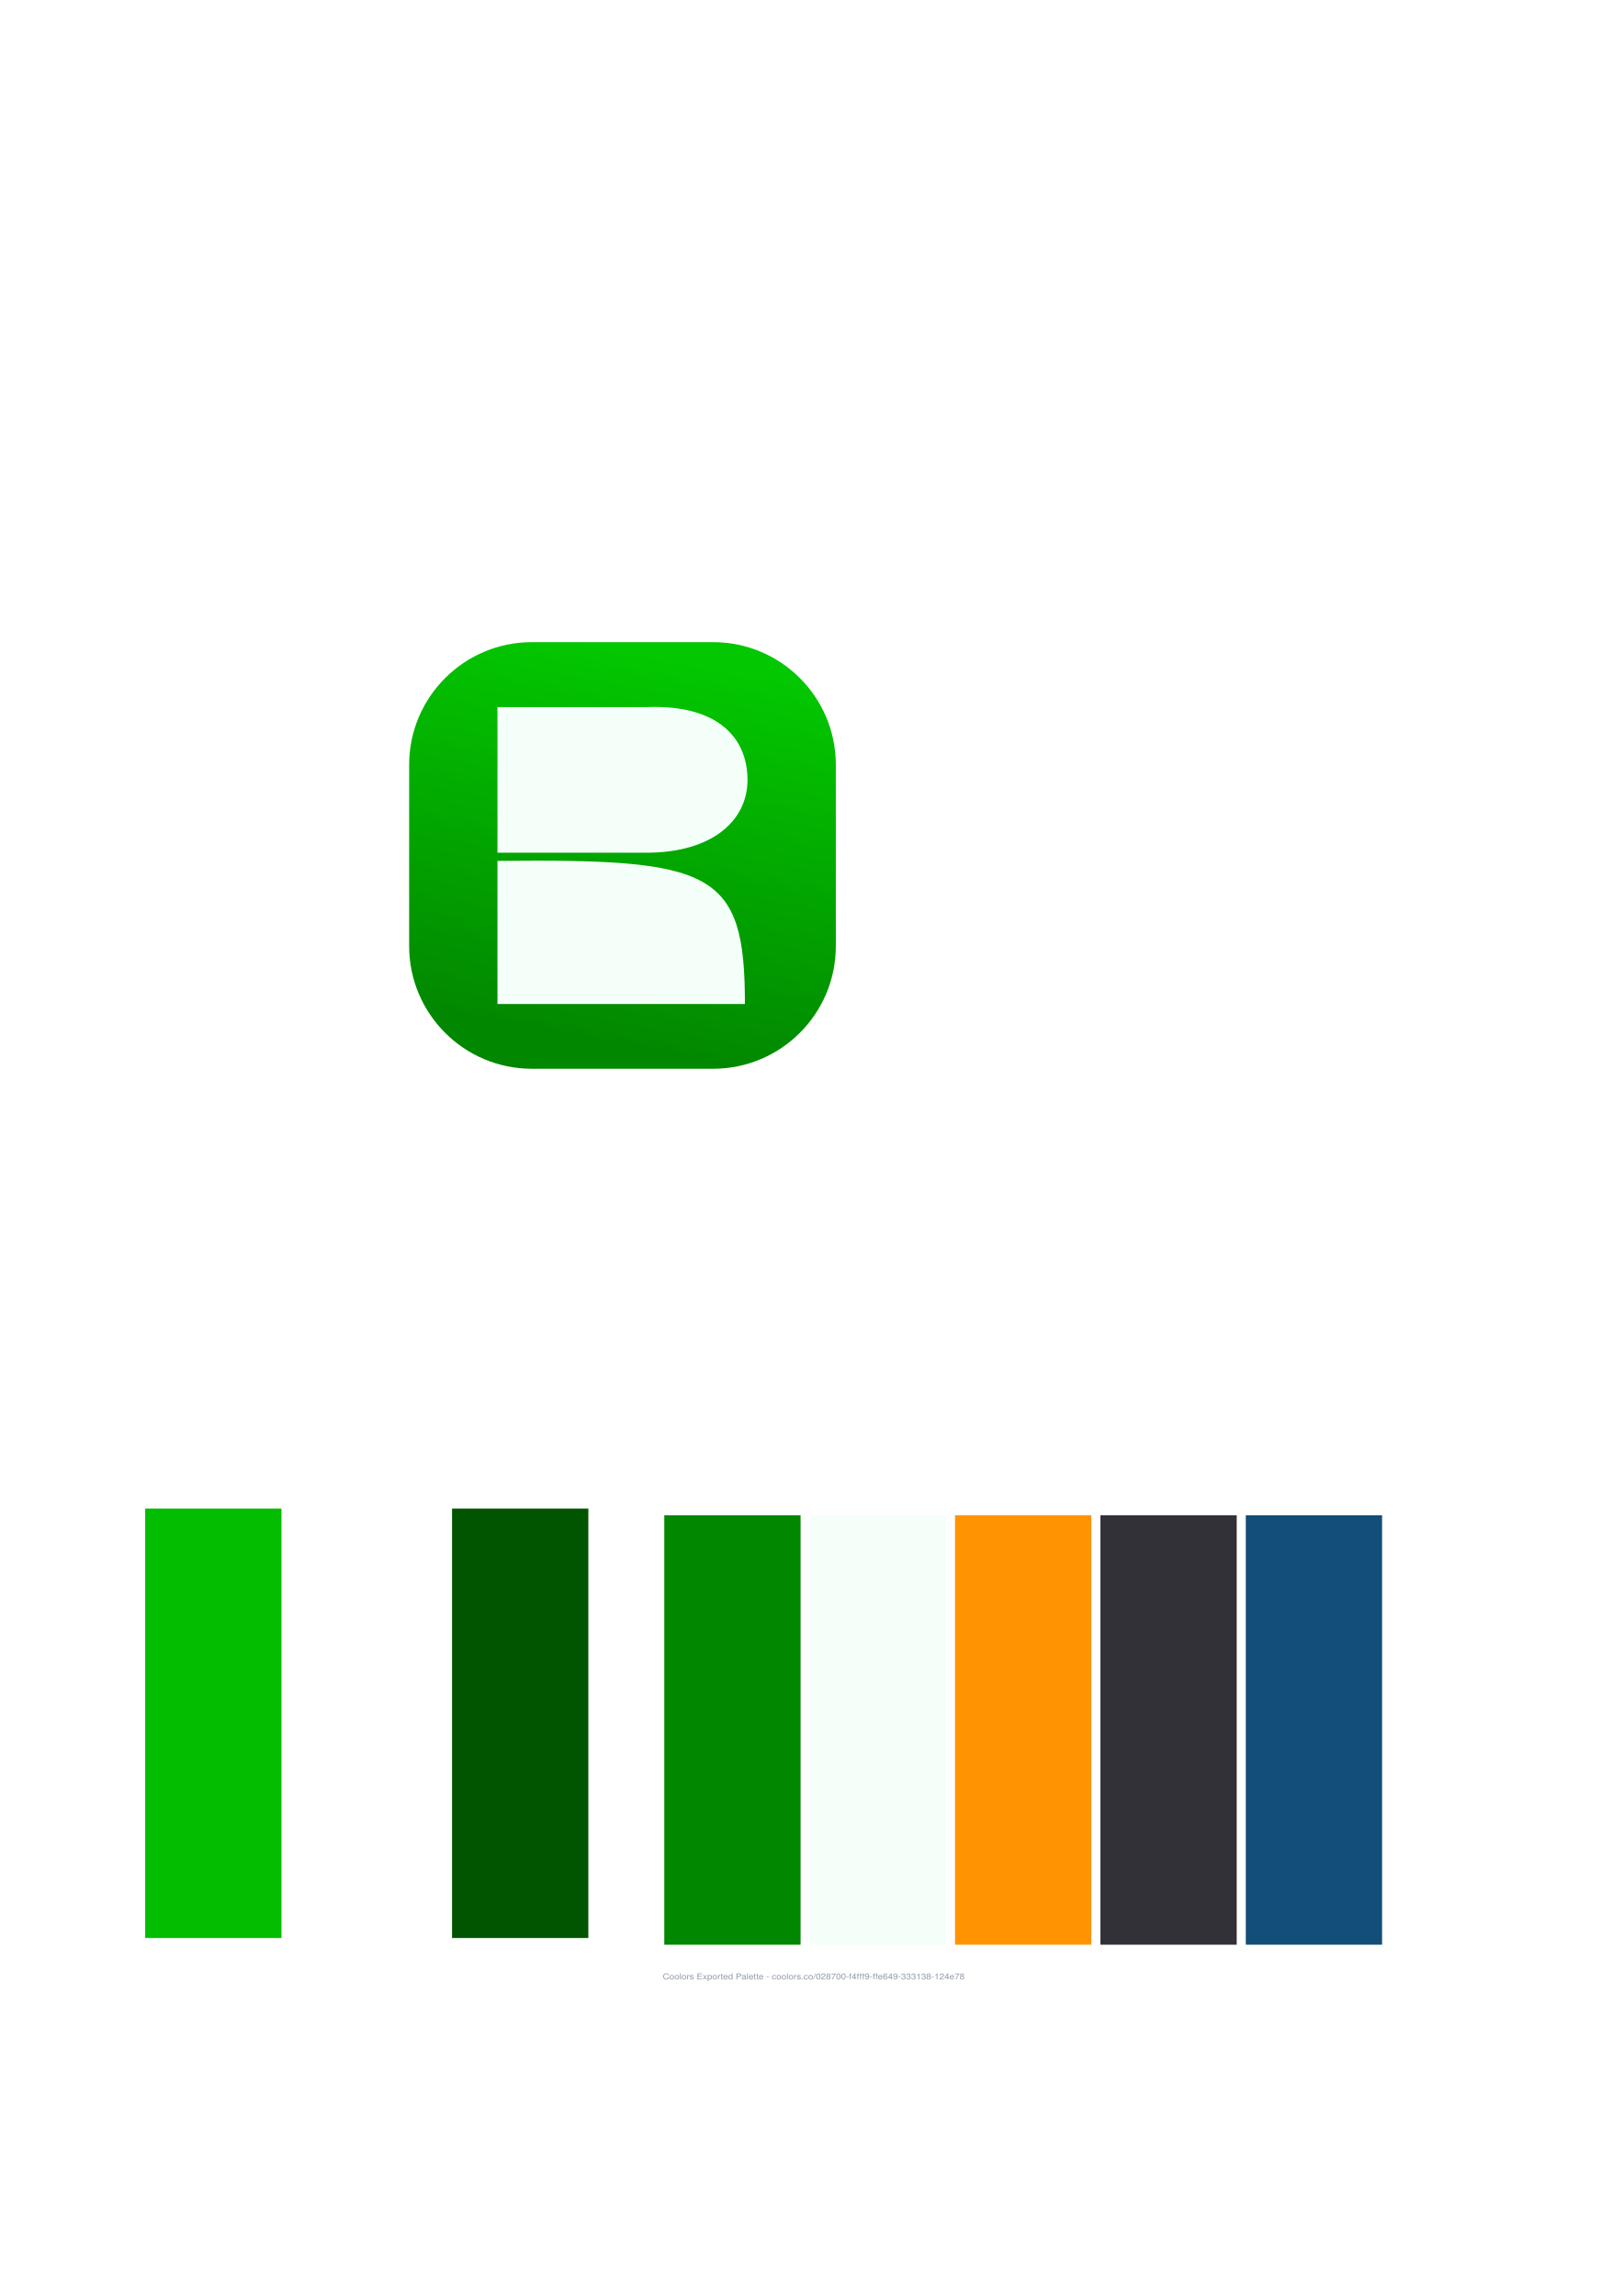
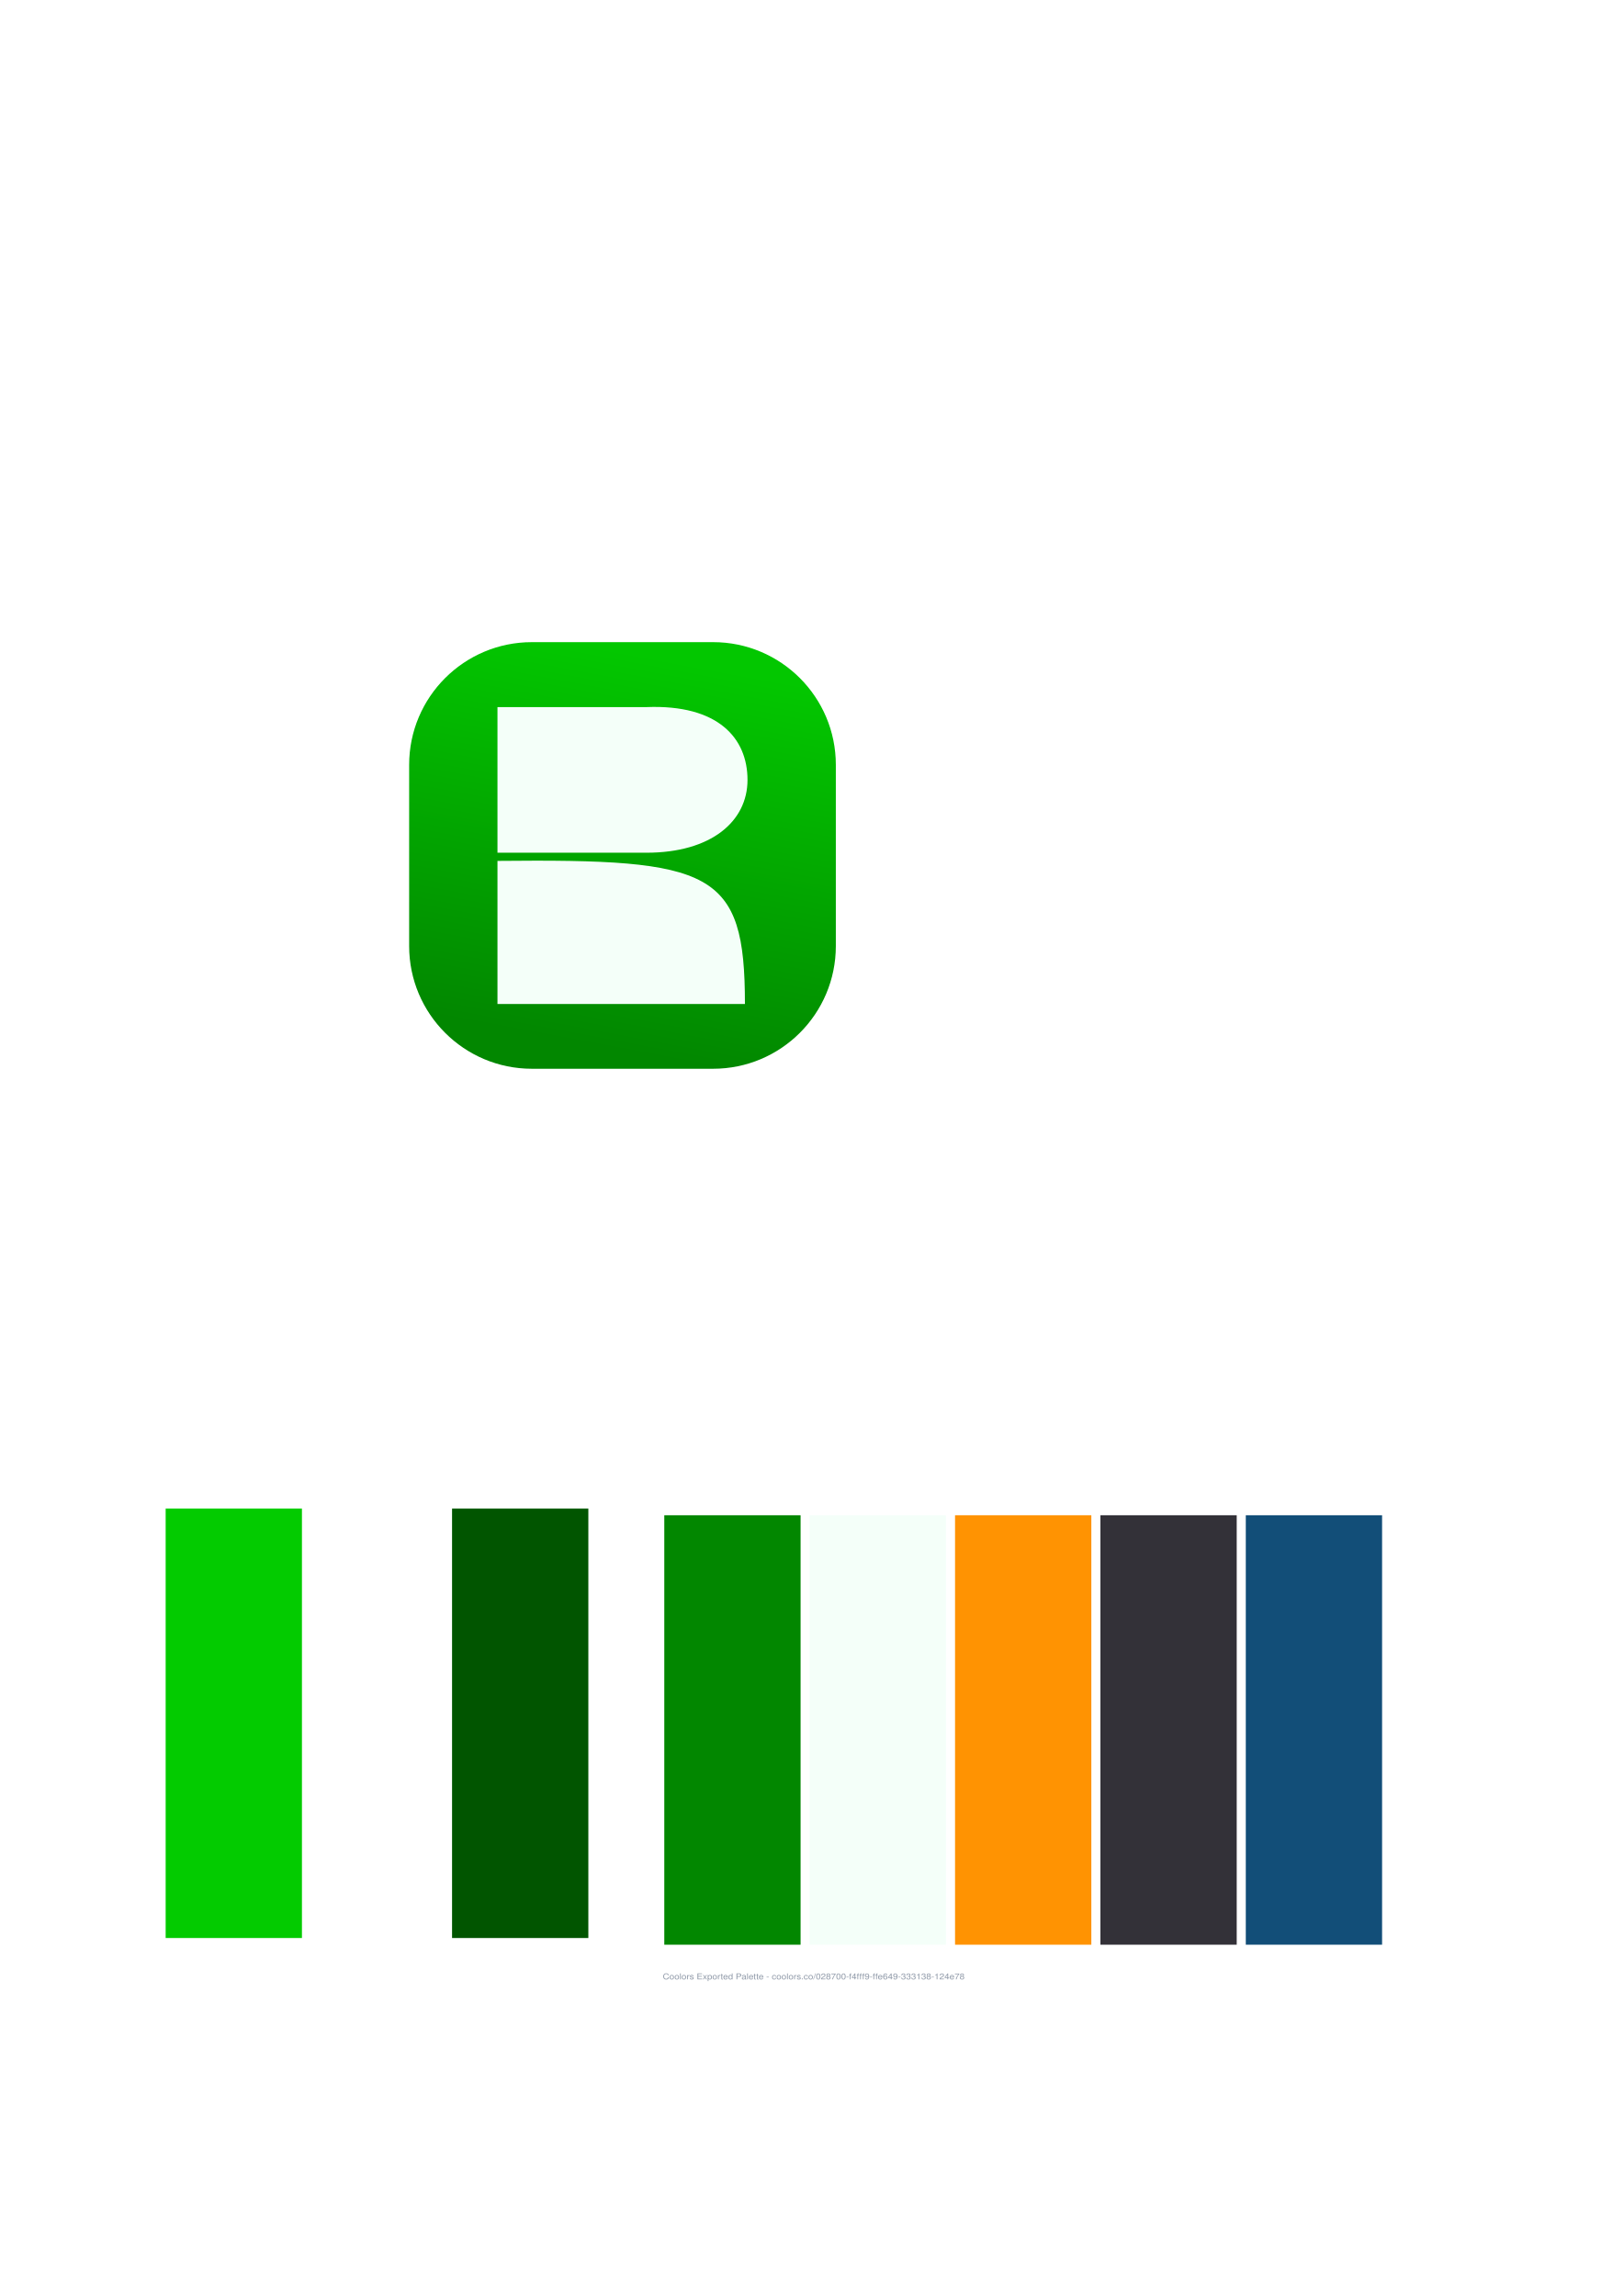
<svg xmlns="http://www.w3.org/2000/svg" xmlns:xlink="http://www.w3.org/1999/xlink" width="210mm" height="297mm" viewBox="0 0 210 297" version="1.1" id="svg8">
  <defs id="defs2">
    <linearGradient id="linearGradient869">
      <stop style="stop-color:#028700;stop-opacity:1" offset="0" id="stop865" />
      <stop style="stop-color:#03c700;stop-opacity:1" offset="1" id="stop867" />
    </linearGradient>
    <linearGradient xlink:href="#linearGradient869" id="linearGradient873" gradientUnits="userSpaceOnUse" x1="79.914" y1="135.836" x2="89.268" y2="85.857" />
  </defs>
  <g id="layer1">
    <g id="g861" transform="matrix(0.09792737,0,0,0.08803971,13.37536,211.0304)">
      <rect id="rect836" height="631" width="180" y="-170.662" x="740.757" style="fill:#028700" />
      <rect id="rect838" height="631" width="180" y="-170.662" x="932.757" style="fill:#f4fff9" />
      <rect id="rect840" height="631" width="180" y="-170.662" x="1124.757" style="fill:#ff9302;fill-opacity:1" />
      <rect id="rect842" height="631" width="180" y="-170.662" x="1316.757" style="fill:#333138" />
      <rect id="rect844" height="631" width="180" y="-170.662" x="1508.757" style="fill:#124e78" />
      <text id="text846" font-size="12" style="font-size:12px;font-family:Helvetica;fill:#8e98a7" x="738.757" y="511.236">Coolors Exported Palette - coolors.co/028700-f4fff9-ffe649-333138-124e78</text>
      <rect id="rect836-0" height="631" width="180" y="-180.49" x="460.453" style="fill:#015500;fill-opacity:1;stroke-width:1" />
-       <rect id="rect836-2" height="631" width="180" y="-180.49" x="55.178" style="fill:#02bd00;stroke-width:1;fill-opacity:1" />
+       <rect id="rect836-9" height="631" width="180" y="-180.49" x="82.196" style="fill:#03cb00;stroke-width:1;fill-opacity:1" />
    </g>
    <g id="g905">
      <rect ry="15.875" y="83.065" x="52.917" height="55.185" width="55.185" id="rect815" style="opacity:1;fill:url(#linearGradient873);fill-opacity:1;stroke:none;stroke-width:1;stroke-linecap:butt;stroke-linejoin:miter;stroke-miterlimit:4;stroke-dasharray:none;stroke-dashoffset:0;stroke-opacity:1" />
      <g transform="translate(-0.874641,-0.5428033)" id="g899">
        <path style="opacity:1;fill:#f4fff9;fill-opacity:1;stroke:none;stroke-width:1.122;stroke-linecap:butt;stroke-linejoin:miter;stroke-miterlimit:4;stroke-dasharray:none;stroke-dashoffset:0;stroke-opacity:1" d="m 65.214,92.009 h 19.27 c 9.305,-0.365 13.069,4.049 13.069,9.419 -10e-7,5.37 -4.71,9.419 -13.069,9.419 H 65.214 Z" id="rect875" />
        <path style="opacity:1;fill:#f4fff9;fill-opacity:1;stroke:none;stroke-width:1;stroke-linecap:butt;stroke-linejoin:miter;stroke-miterlimit:4;stroke-dasharray:none;stroke-dashoffset:0;stroke-opacity:1" d="m 65.214,111.905 c 27.863,-0.289 32.006,1.257 32.006,18.508 H 65.214 Z" id="rect894" />
      </g>
    </g>
  </g>
</svg>
